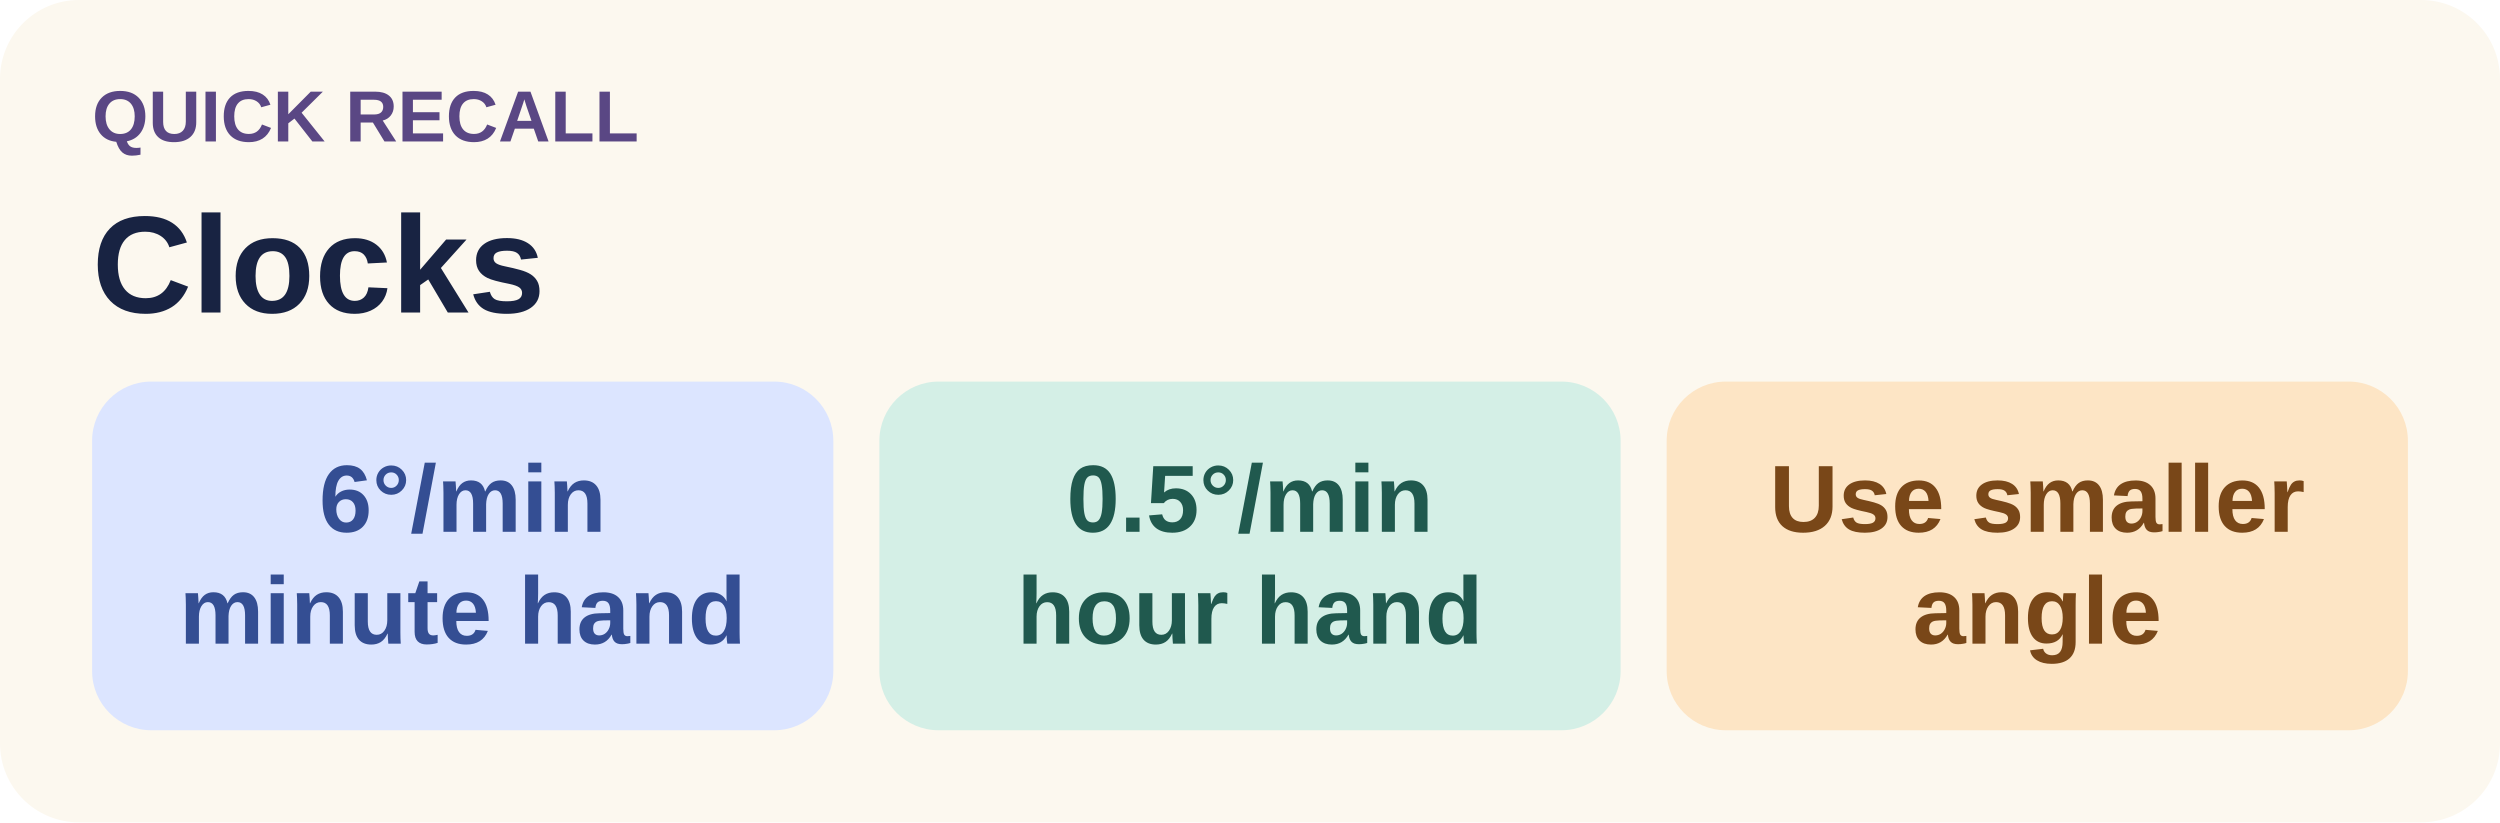
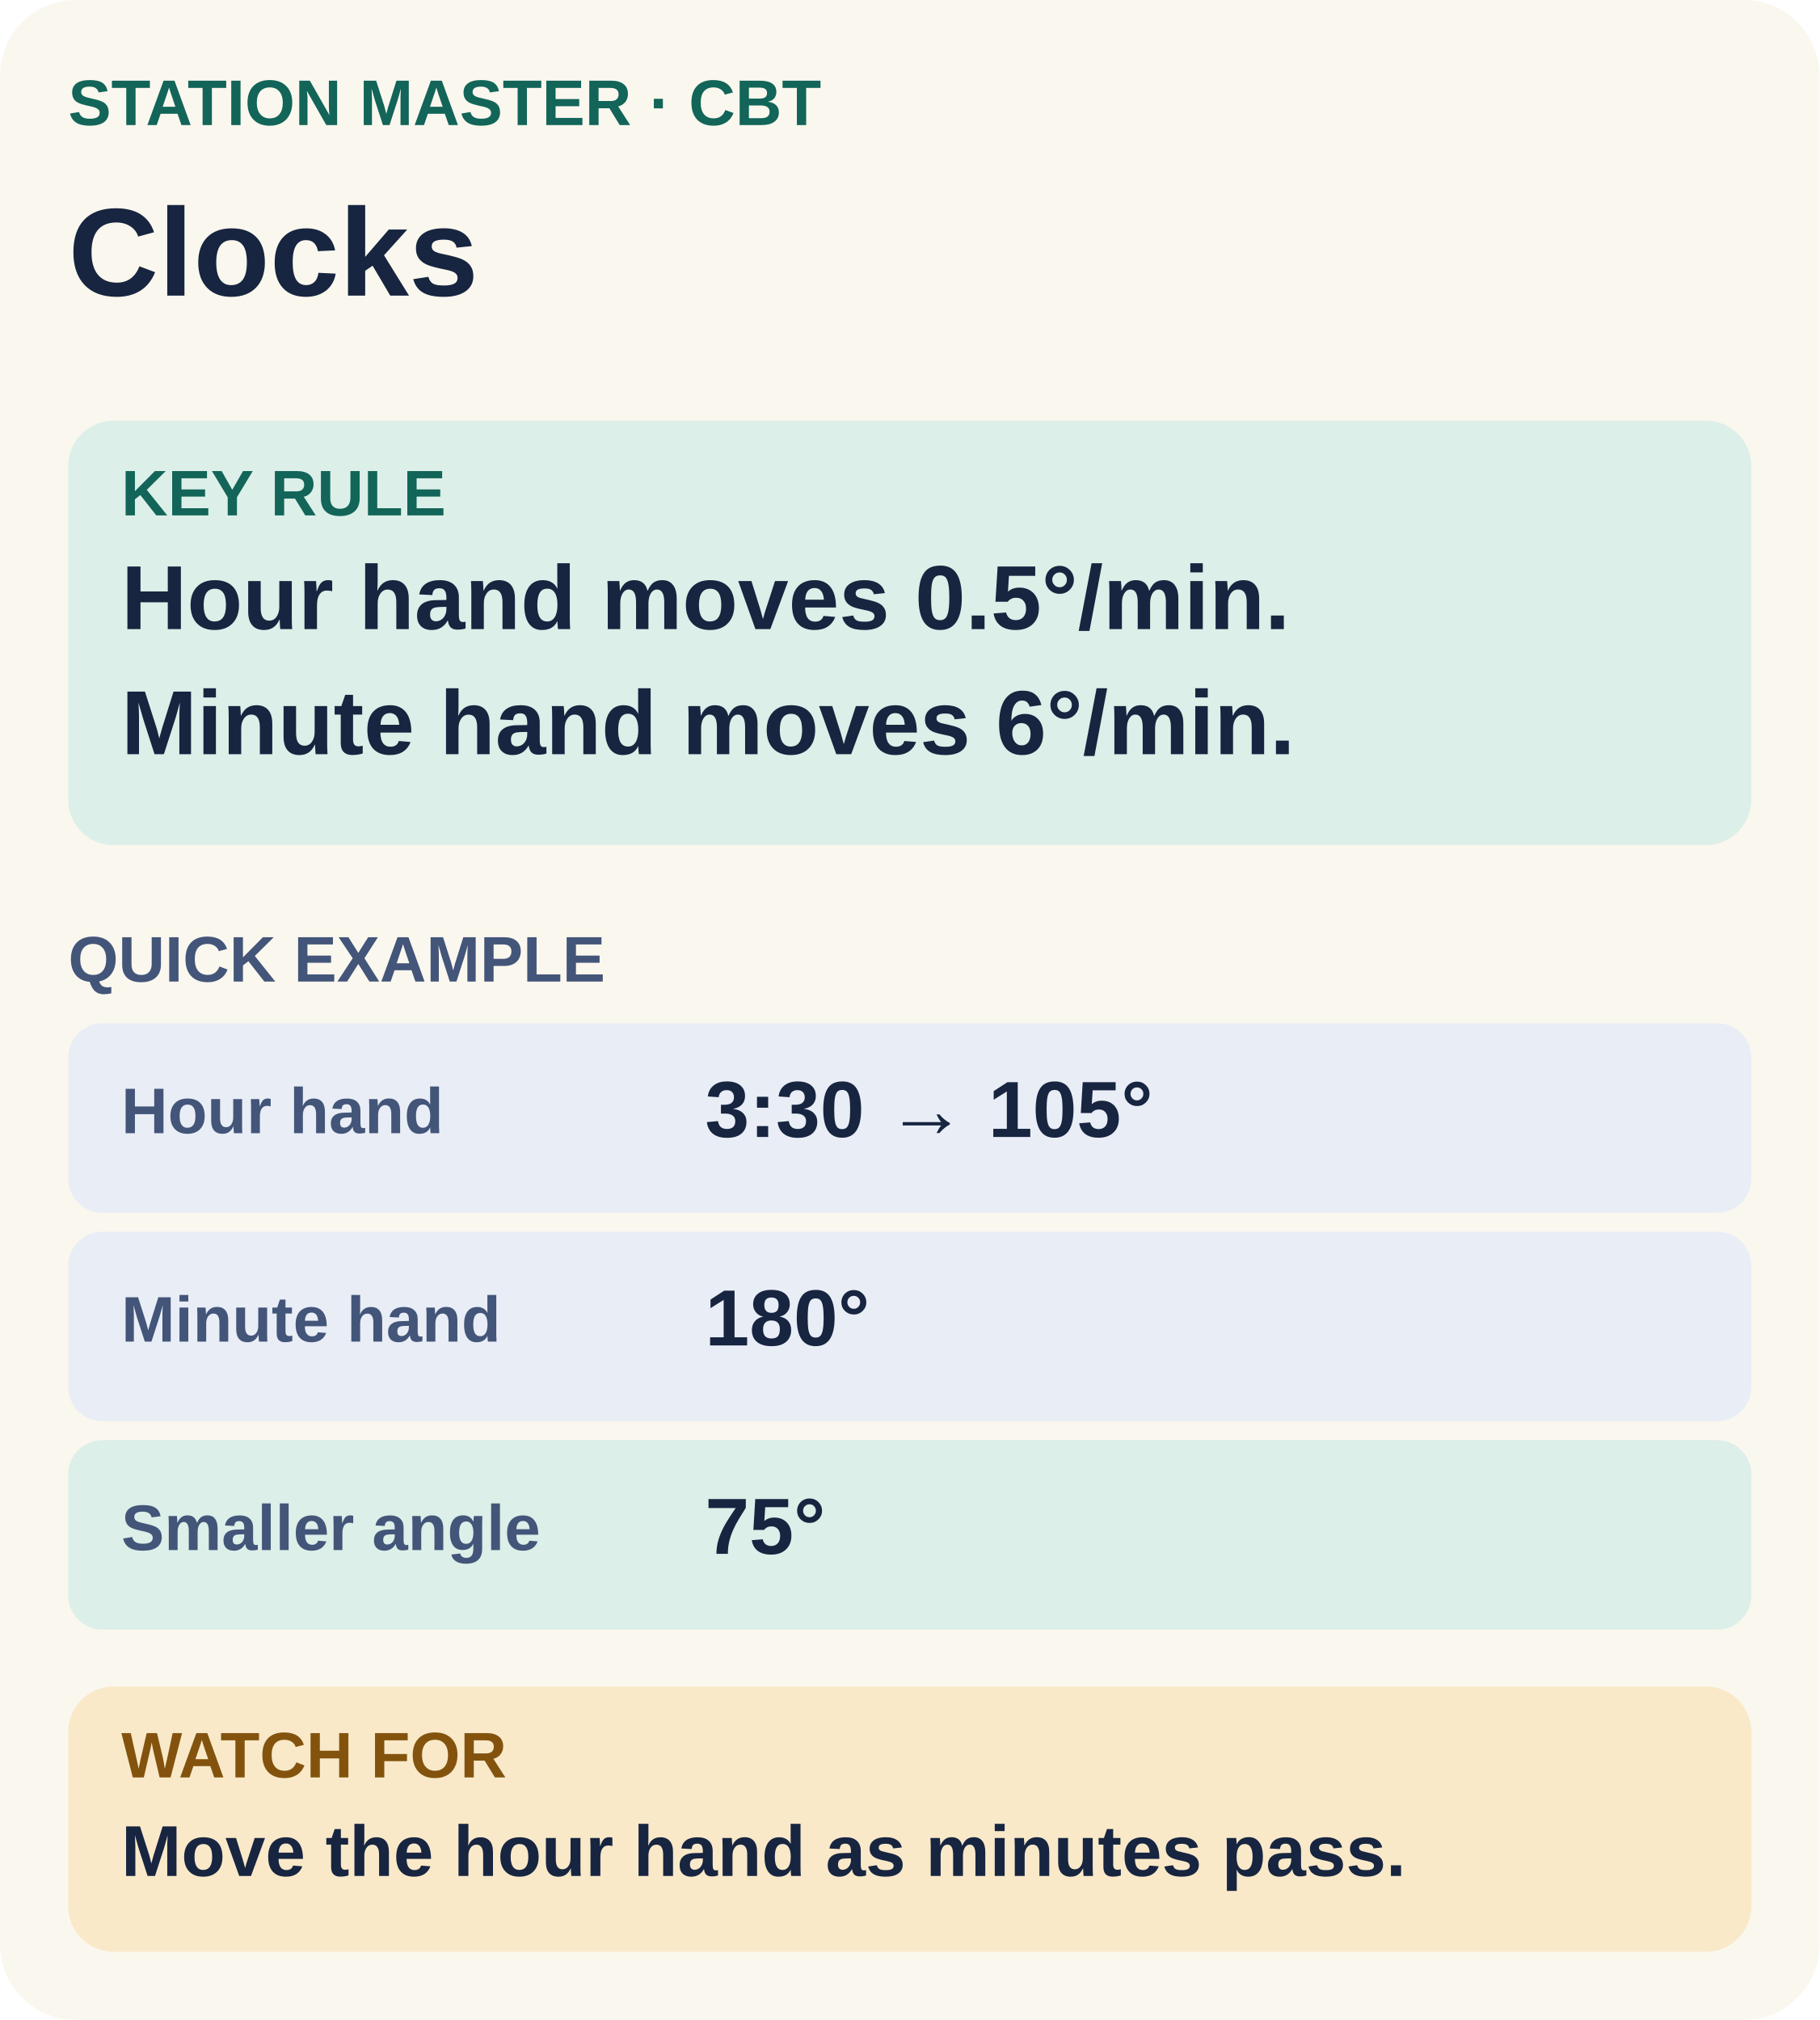
- <svg xmlns="http://www.w3.org/2000/svg" width="760" height="250" viewBox="0 0 760 250" role="img" aria-labelledby="title description">
-   <rect width="100%" height="100%" rx="24" fill="#fcf8ef" />
+ <svg xmlns="http://www.w3.org/2000/svg" width="480" height="533" viewBox="0 0 480 533" role="img" aria-labelledby="title description">
+   <rect x="0" y="0" width="480" height="533" rx="20" fill="#faf7ee" />
  <g font-family="Segoe UI, Arial, sans-serif" font-weight="700">
-     <text x="28" y="43" font-size="22" fill="#5a4784">QUICK RECALL</text>
-     <text x="28" y="95" font-size="42" fill="#182342">Clocks</text>
-     <rect x="28" y="116" width="225.333" height="106" rx="18" fill="#dce5ff" />
-     <text x="140.667" y="161.667" font-size="29" fill="#344e93" text-anchor="middle">6°/min</text>
-     <text x="140.667" y="195.667" font-size="29" fill="#344e93" text-anchor="middle">minute hand</text>
-     <rect x="267.333" y="116" width="225.333" height="106" rx="18" fill="#d4efe6" />
-     <text x="380" y="161.667" font-size="29" fill="#20594e" text-anchor="middle">0.5°/min</text>
-     <text x="380" y="195.667" font-size="29" fill="#20594e" text-anchor="middle">hour hand</text>
-     <rect x="506.667" y="116" width="225.333" height="106" rx="18" fill="#fde5c5" />
-     <text x="619.333" y="161.667" font-size="29" fill="#794718" text-anchor="middle">Use smaller</text>
-     <text x="619.333" y="195.667" font-size="29" fill="#794718" text-anchor="middle">angle</text>
+     <text x="18" y="33" font-size="17" fill="#126558">STATION MASTER  ·  CBT</text>
+     <text x="18" y="78" font-size="33" fill="#172540">Clocks</text>
+     <rect x="18" y="111" width="444" height="112" rx="12" fill="#dcefe8" />
+     <text x="32" y="136" font-size="17" fill="#126558">KEY RULE</text>
+     <text x="32" y="166" font-size="24" fill="#172540">Hour hand moves 0.5°/min.</text>
+     <text x="32" y="199" font-size="24" fill="#172540">Minute hand moves 6°/min.</text>
+     <text x="18" y="259" font-size="17" fill="#435579">QUICK EXAMPLE</text>
+     <rect x="18" y="270" width="444" height="50" rx="9" fill="#e9edf6" />
+     <text x="32" y="299" font-size="17" fill="#435579">Hour hand</text>
+     <text x="186" y="300" font-size="21" fill="#172540">3:30 → 105°</text>
+     <rect x="18" y="325" width="444" height="50" rx="9" fill="#e9edf6" />
+     <text x="32" y="354" font-size="17" fill="#435579">Minute hand</text>
+     <text x="186" y="355" font-size="21" fill="#172540">180°</text>
+     <rect x="18" y="380" width="444" height="50" rx="9" fill="#dcefe8" />
+     <text x="32" y="409" font-size="17" fill="#435579">Smaller angle</text>
+     <text x="186" y="410" font-size="21" fill="#172540">75°</text>
+     <rect x="18" y="445" width="444" height="70" rx="12" fill="#f9e9c9" />
+     <text x="32" y="469" font-size="17" fill="#83530e">WATCH FOR</text>
+     <text x="32" y="495" font-size="19" fill="#172540">Move the hour hand as minutes pass.</text>
  </g>
</svg>
